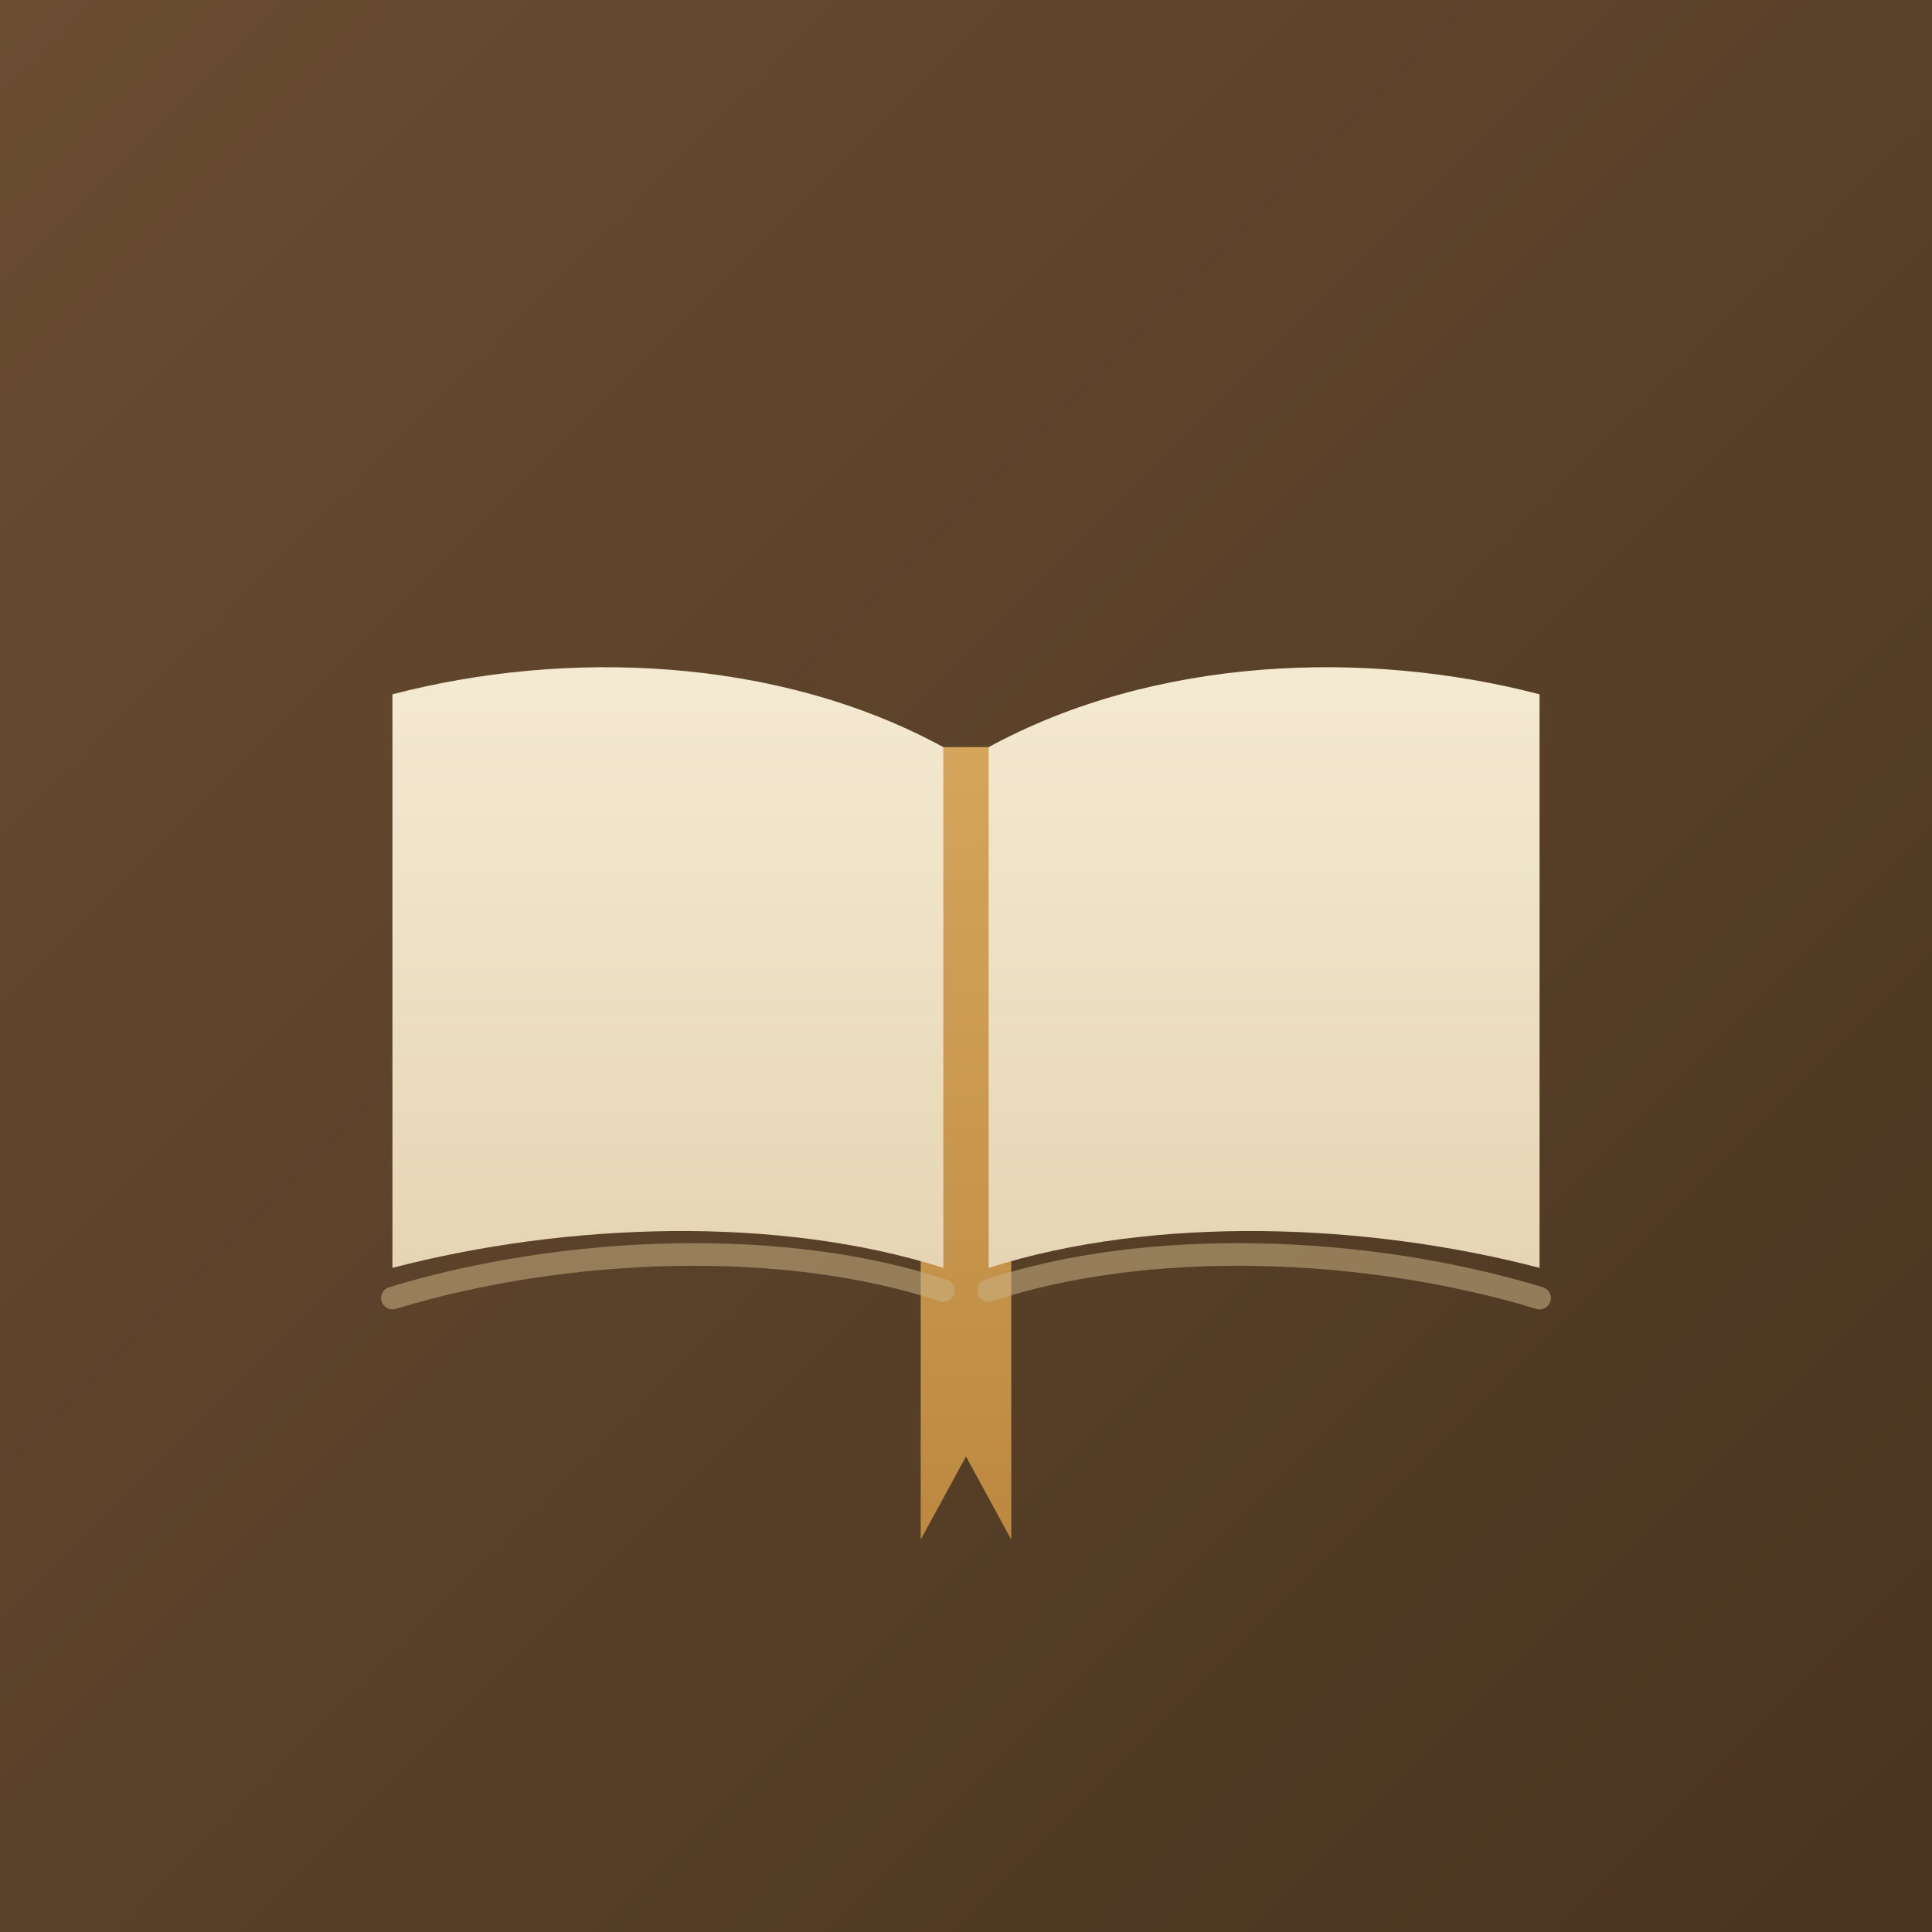
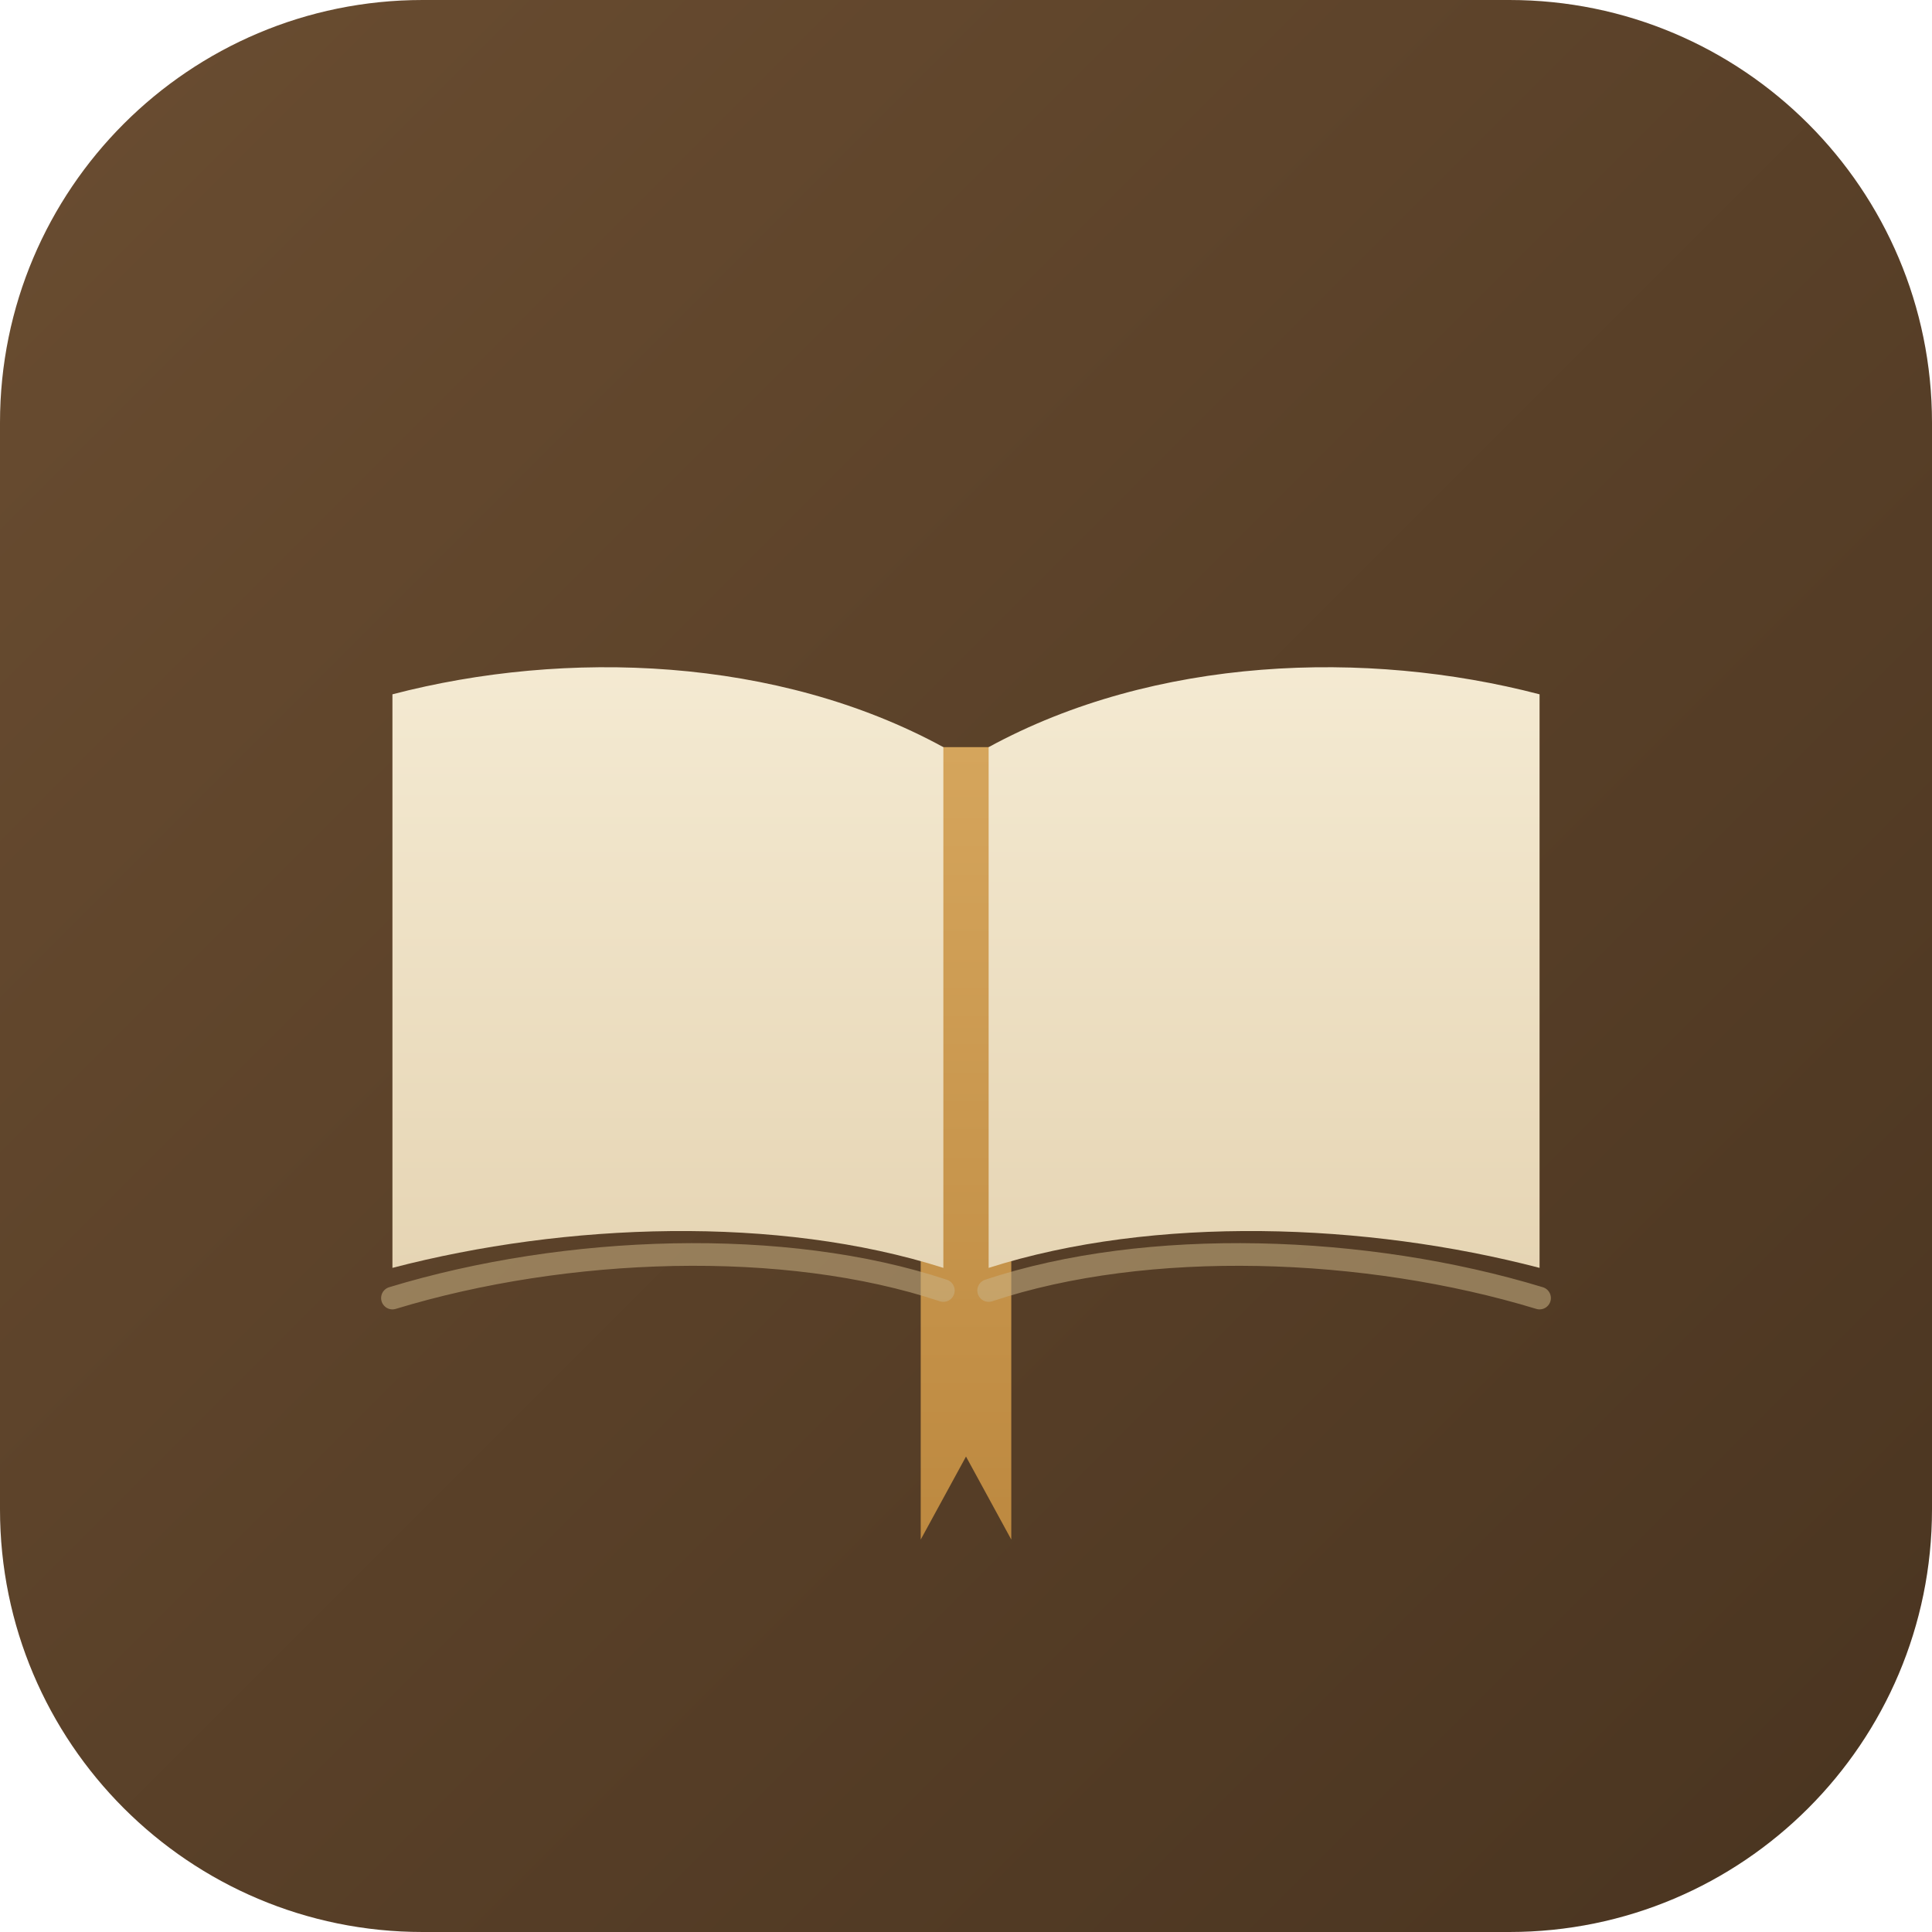
<svg xmlns="http://www.w3.org/2000/svg" width="512" height="512" viewBox="0 0 512 512">
  <defs>
    <linearGradient id="tile" x1="0" y1="0" x2="1" y2="1">
      <stop offset="0" stop-color="#6a4d31" />
      <stop offset="1" stop-color="#493420" />
    </linearGradient>
    <linearGradient id="page" x1="0" y1="0" x2="0" y2="1">
      <stop offset="0" stop-color="#f4ead2" />
      <stop offset="1" stop-color="#e6d5b4" />
    </linearGradient>
    <linearGradient id="ribbon" x1="0" y1="0" x2="0" y2="1">
      <stop offset="0" stop-color="#d5a55c" />
      <stop offset="1" stop-color="#bd8940" />
    </linearGradient>
  </defs>
-   <rect width="512" height="512" fill="url(#tile)" />
+   <rect width="512" height="512" rx="112" ry="112" fill="url(#tile)" />
  <path d="M244 198 H268 V408 L256 386 L244 408 Z" fill="url(#ribbon)" />
  <g fill="none" stroke="#c9b184" stroke-width="6" stroke-linecap="round" opacity="0.55">
    <path d="M104 344 C 150 330, 208 328, 250 342" />
    <path d="M408 344 C 362 330, 304 328, 262 342" />
  </g>
  <path d="M250 198 C 206 174, 150 172, 104 184 L 104 336 C 150 324, 206 322, 250 336 Z" fill="url(#page)" />
  <path d="M262 198 C 306 174, 362 172, 408 184 L 408 336 C 362 324, 306 322, 262 336 Z" fill="url(#page)" />
</svg>
